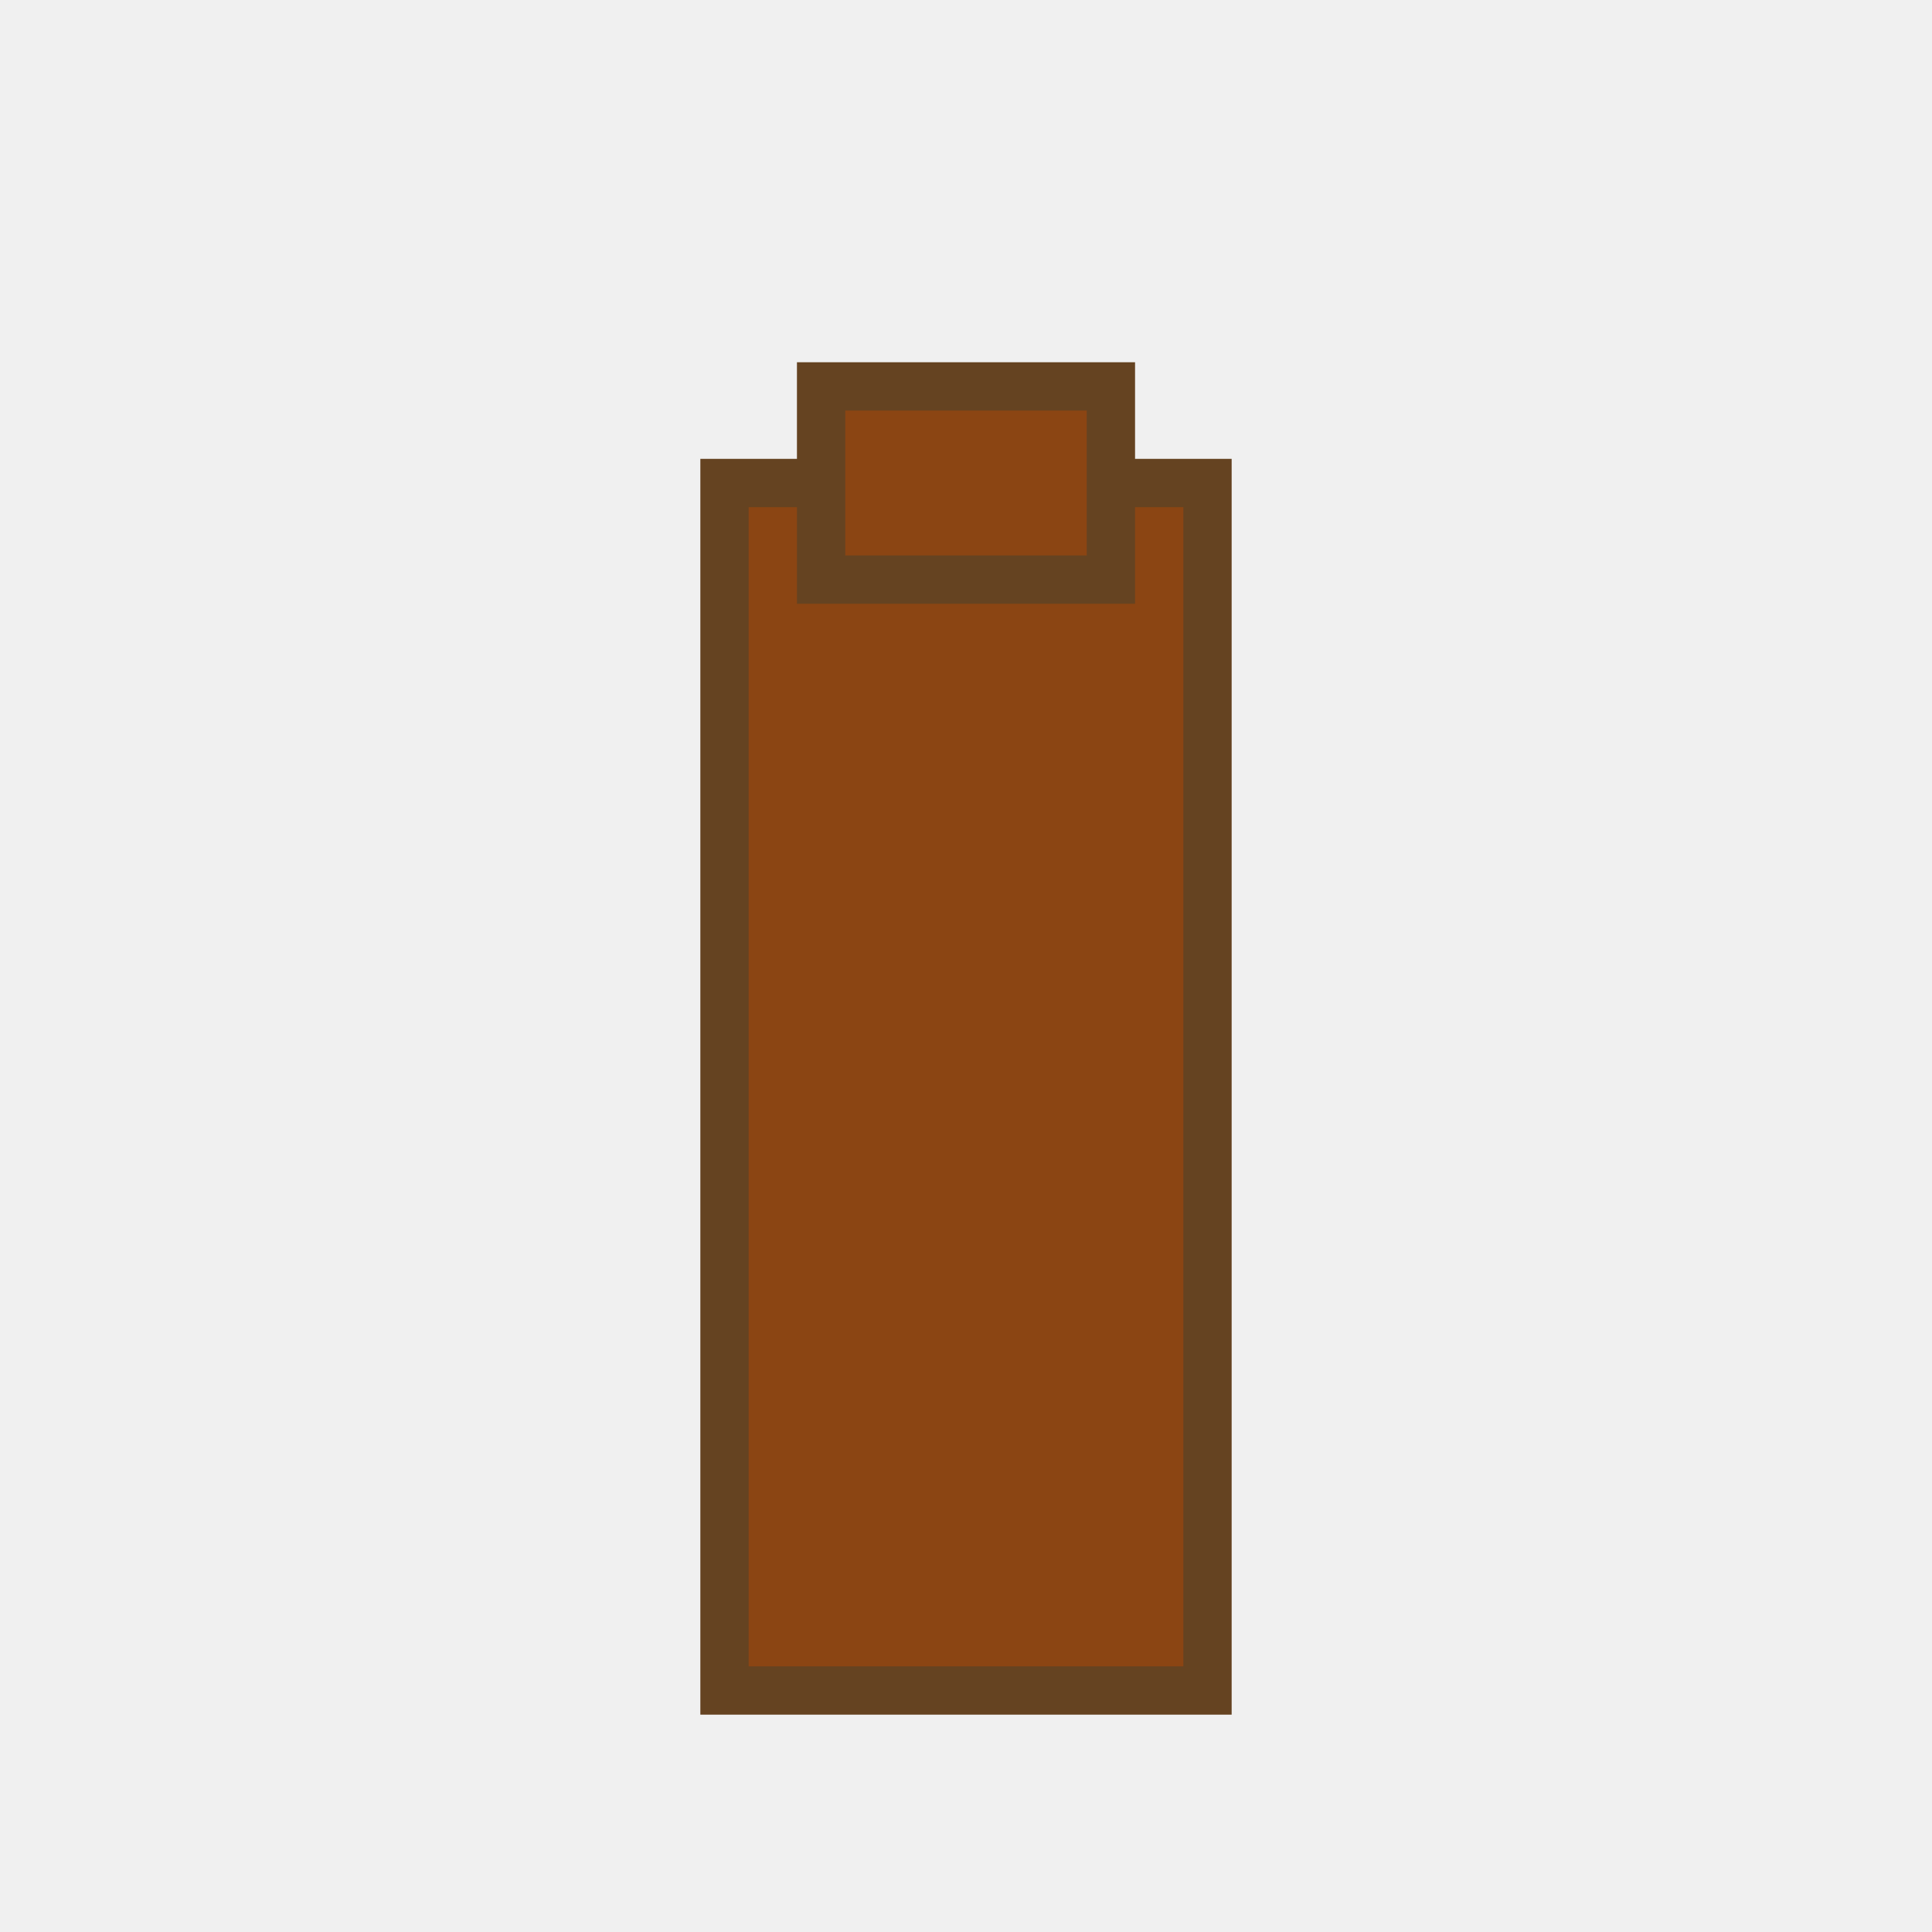
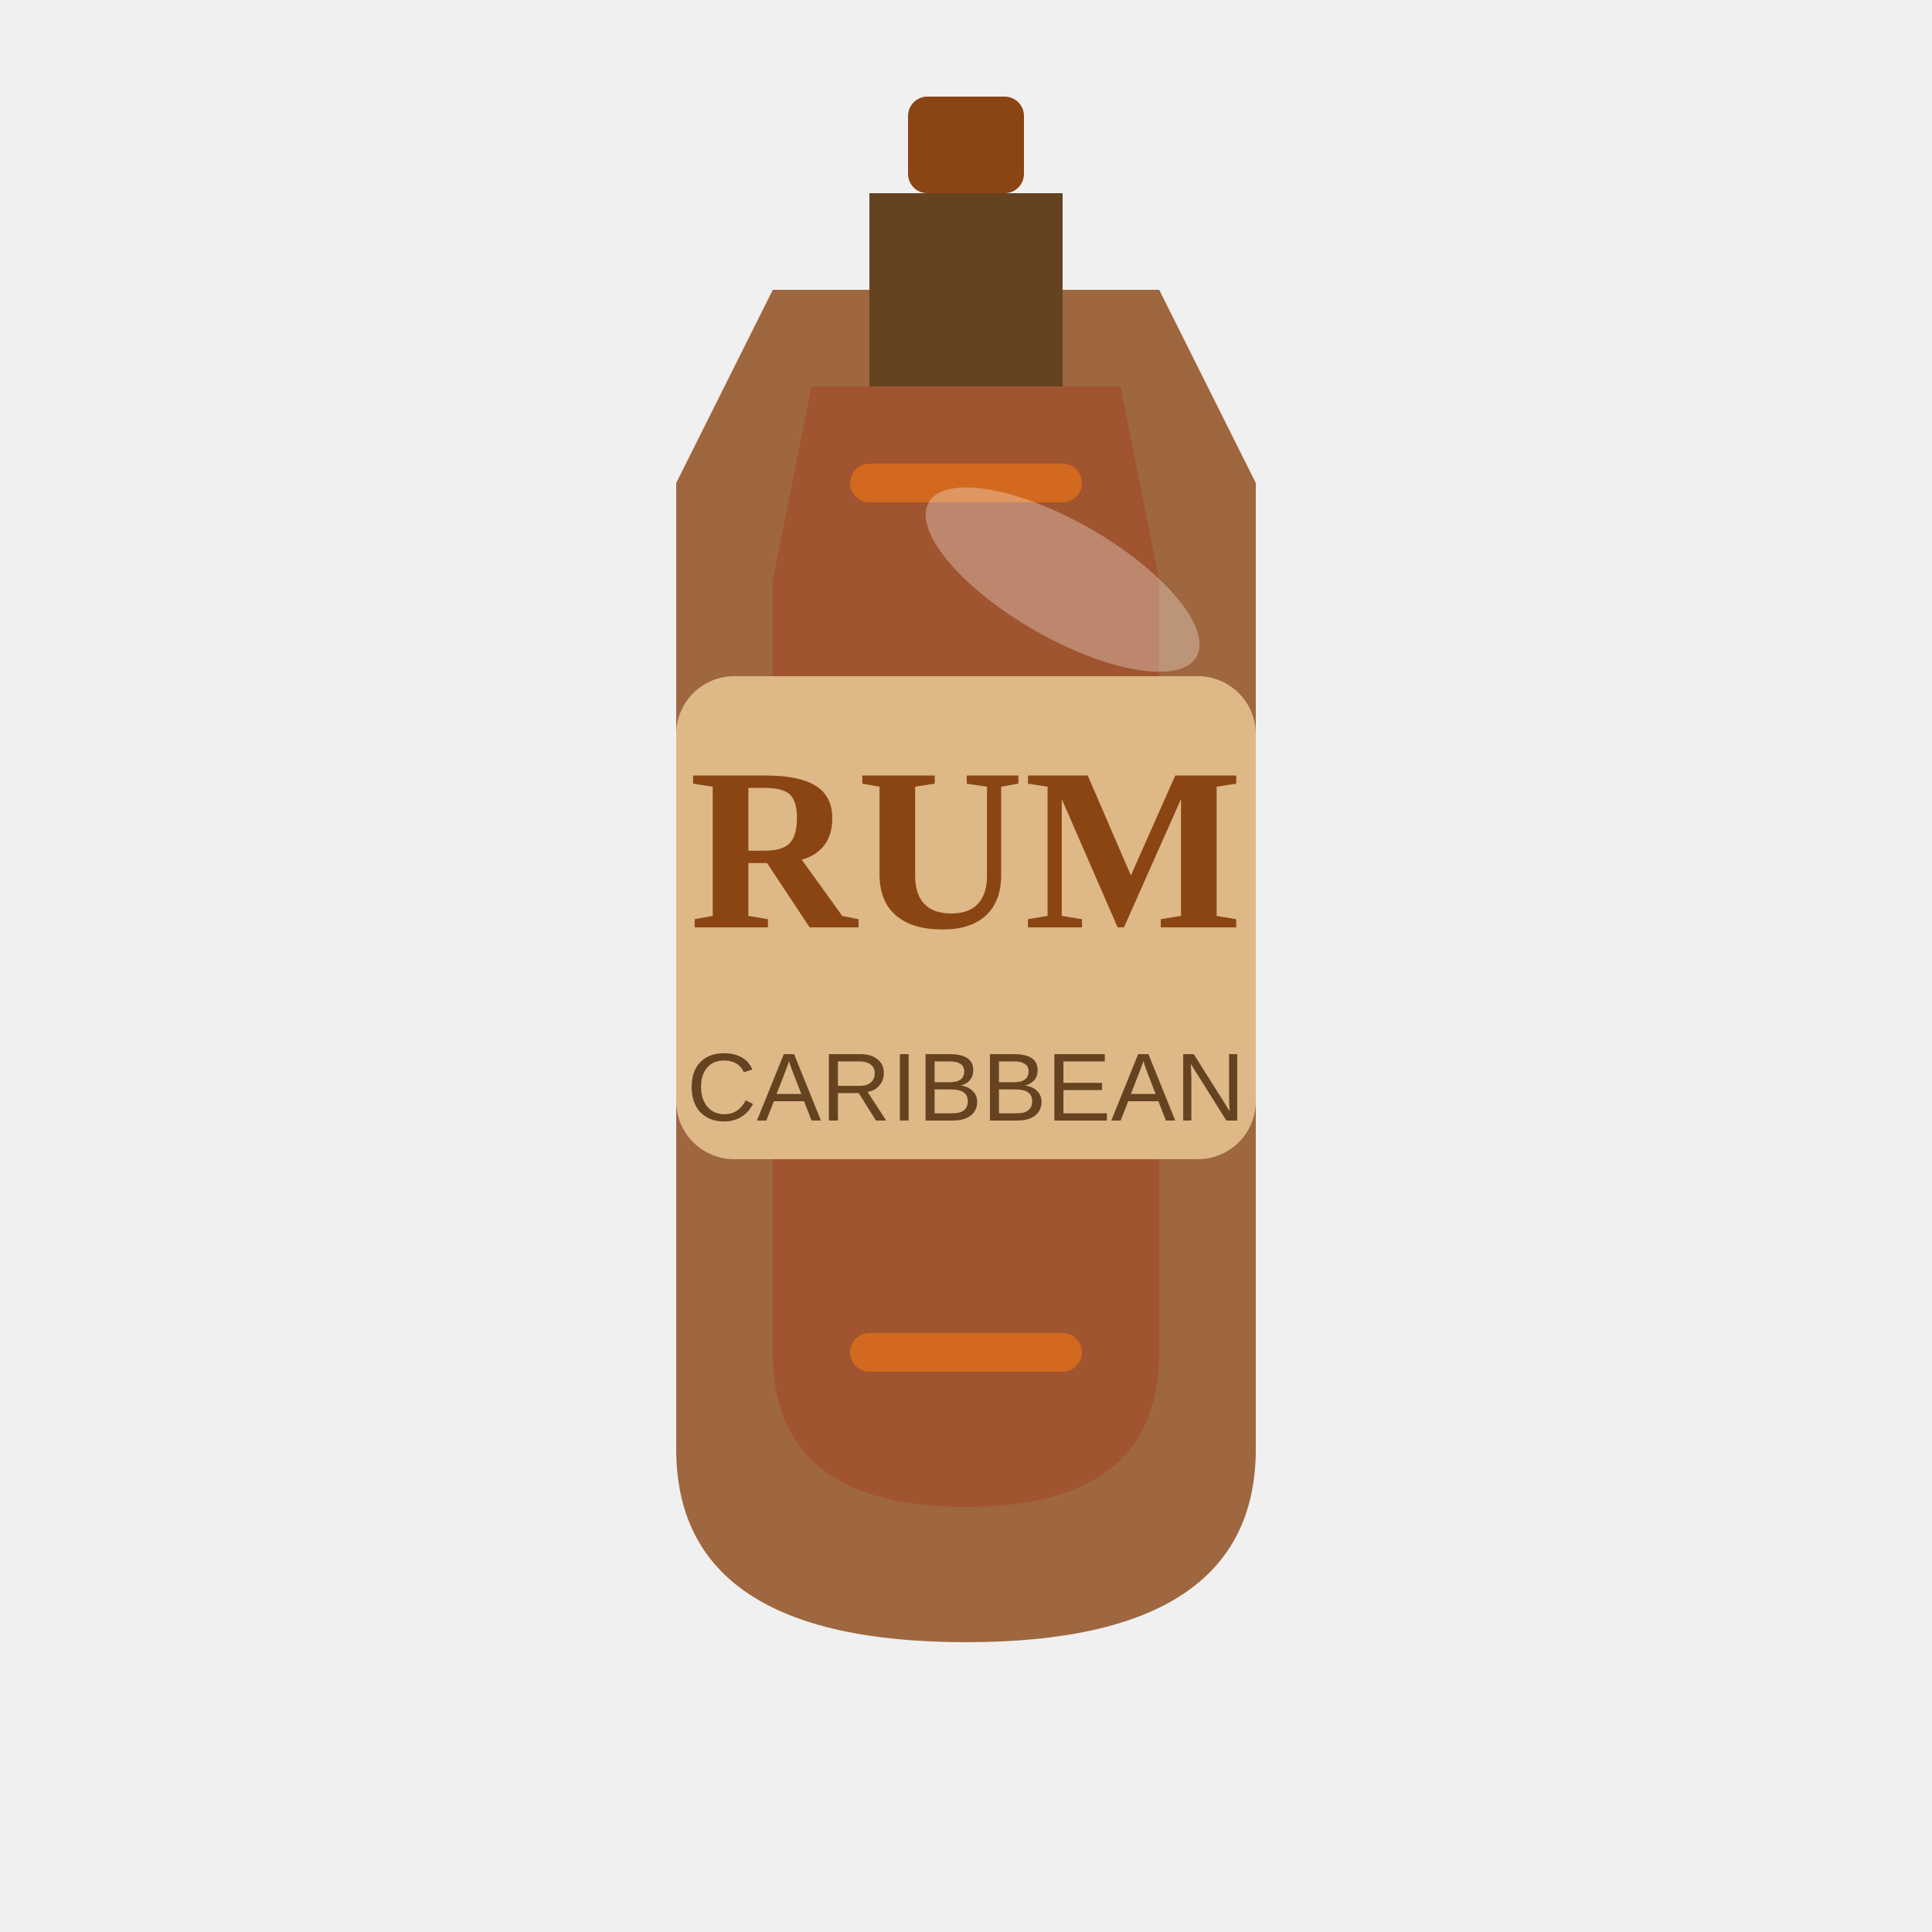
- <svg xmlns="http://www.w3.org/2000/svg" viewBox="0 0 40 40">
-   <rect x="15" y="10" width="10" height="25" fill="#8B4513" stroke="#654321" stroke-width="1" />
-   <rect x="17" y="8" width="6" height="4" fill="#8B4513" stroke="#654321" stroke-width="1" />
+ <svg xmlns="http://www.w3.org/2000/svg" width="100" height="100" viewBox="0 0 100 100">
+   <path d="M40,15 L60,15 L65,25 L65,75 Q65,85 50,85 Q35,85 35,75 L35,25 Z" fill="#8B4513" opacity="0.8" />
+   <path d="M42,20 L58,20 L60,30 L60,70 Q60,78 50,78 Q40,78 40,70 L40,30 Z" fill="#A0522D" opacity="0.9" />
+   <rect x="45" y="10" width="10" height="10" fill="#654321" />
+   <rect x="47" y="5" width="6" height="5" rx="1" fill="#8B4513" />
+   <rect x="35" y="35" width="30" height="25" rx="3" fill="#DEB887" />
+   <text x="50" y="48" text-anchor="middle" font-family="'Times New Roman', serif" font-size="12" font-weight="bold" fill="#8B4513">
+         RUM
+     </text>
+   <text x="50" y="58" text-anchor="middle" font-family="Arial, sans-serif" font-size="5" fill="#654321">
+         CARIBBEAN
+     </text>
+   <path d="M45,25 L55,25" stroke="#D2691E" stroke-width="2" stroke-linecap="round" />
+   <path d="M45,70 L55,70" stroke="#D2691E" stroke-width="2" stroke-linecap="round" />
+   <ellipse cx="55" cy="30" rx="8" ry="3" fill="#FFFFFF" opacity="0.3" transform="rotate(30 55 30)" />
</svg>
